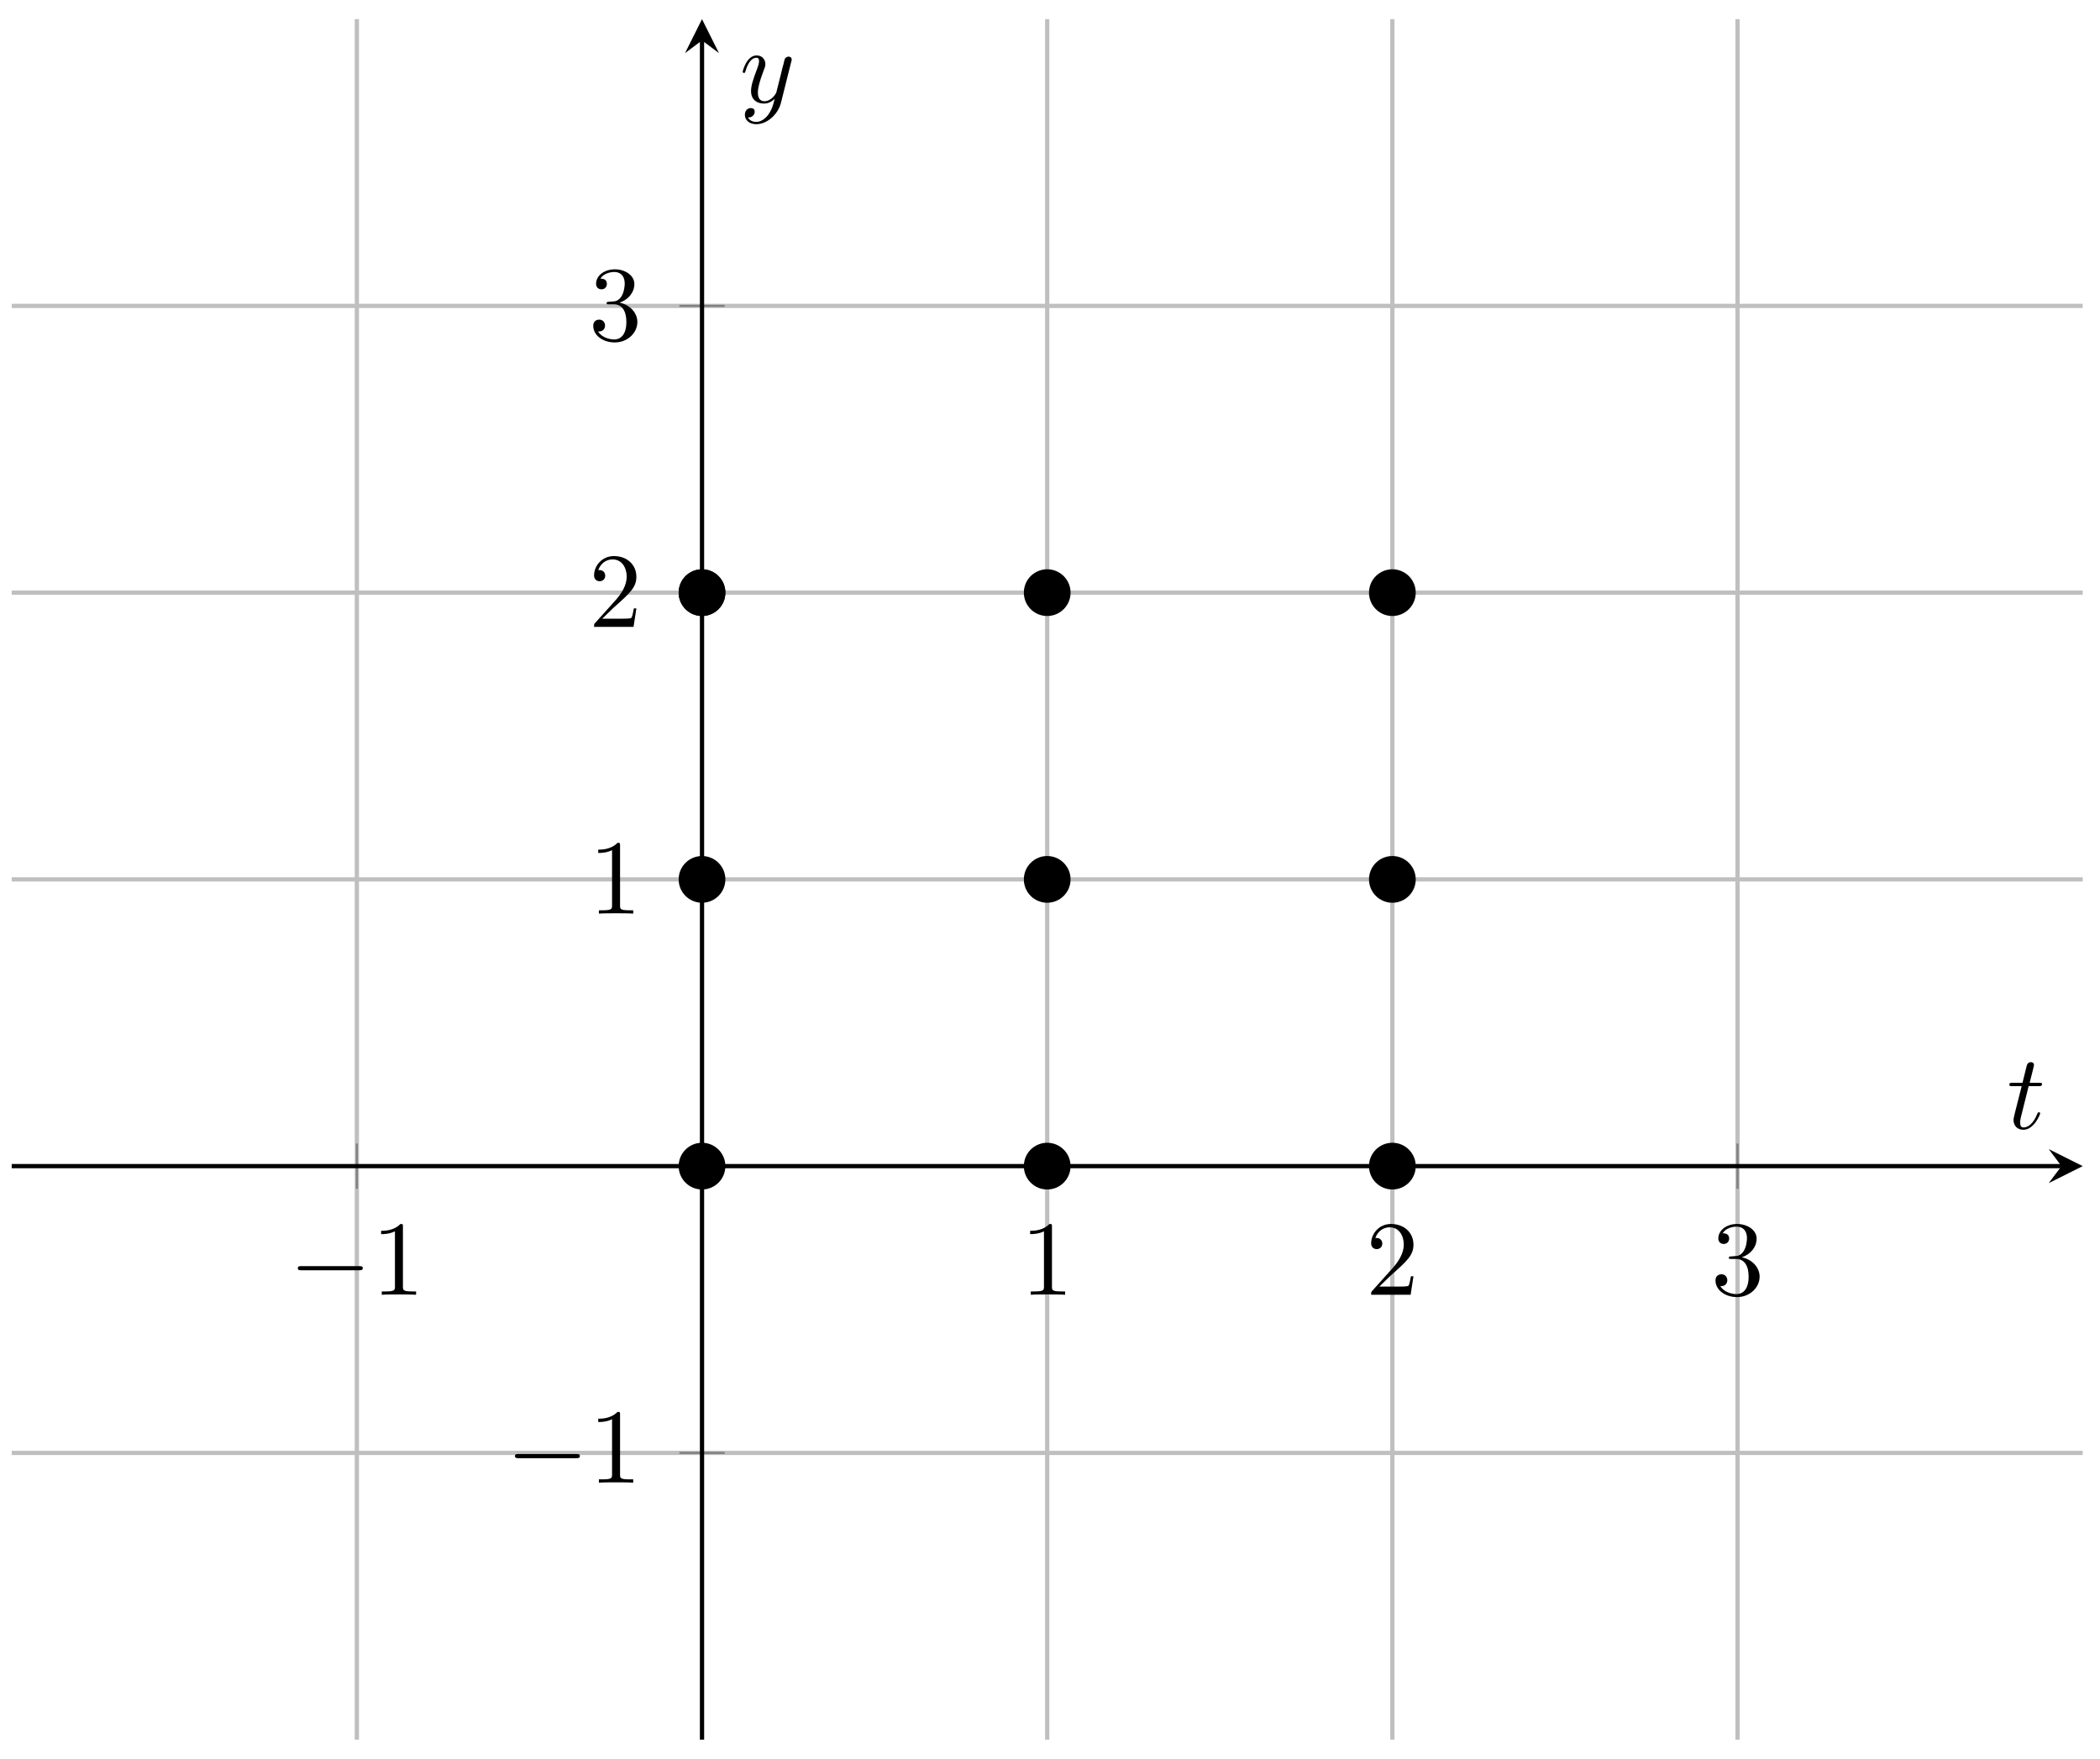
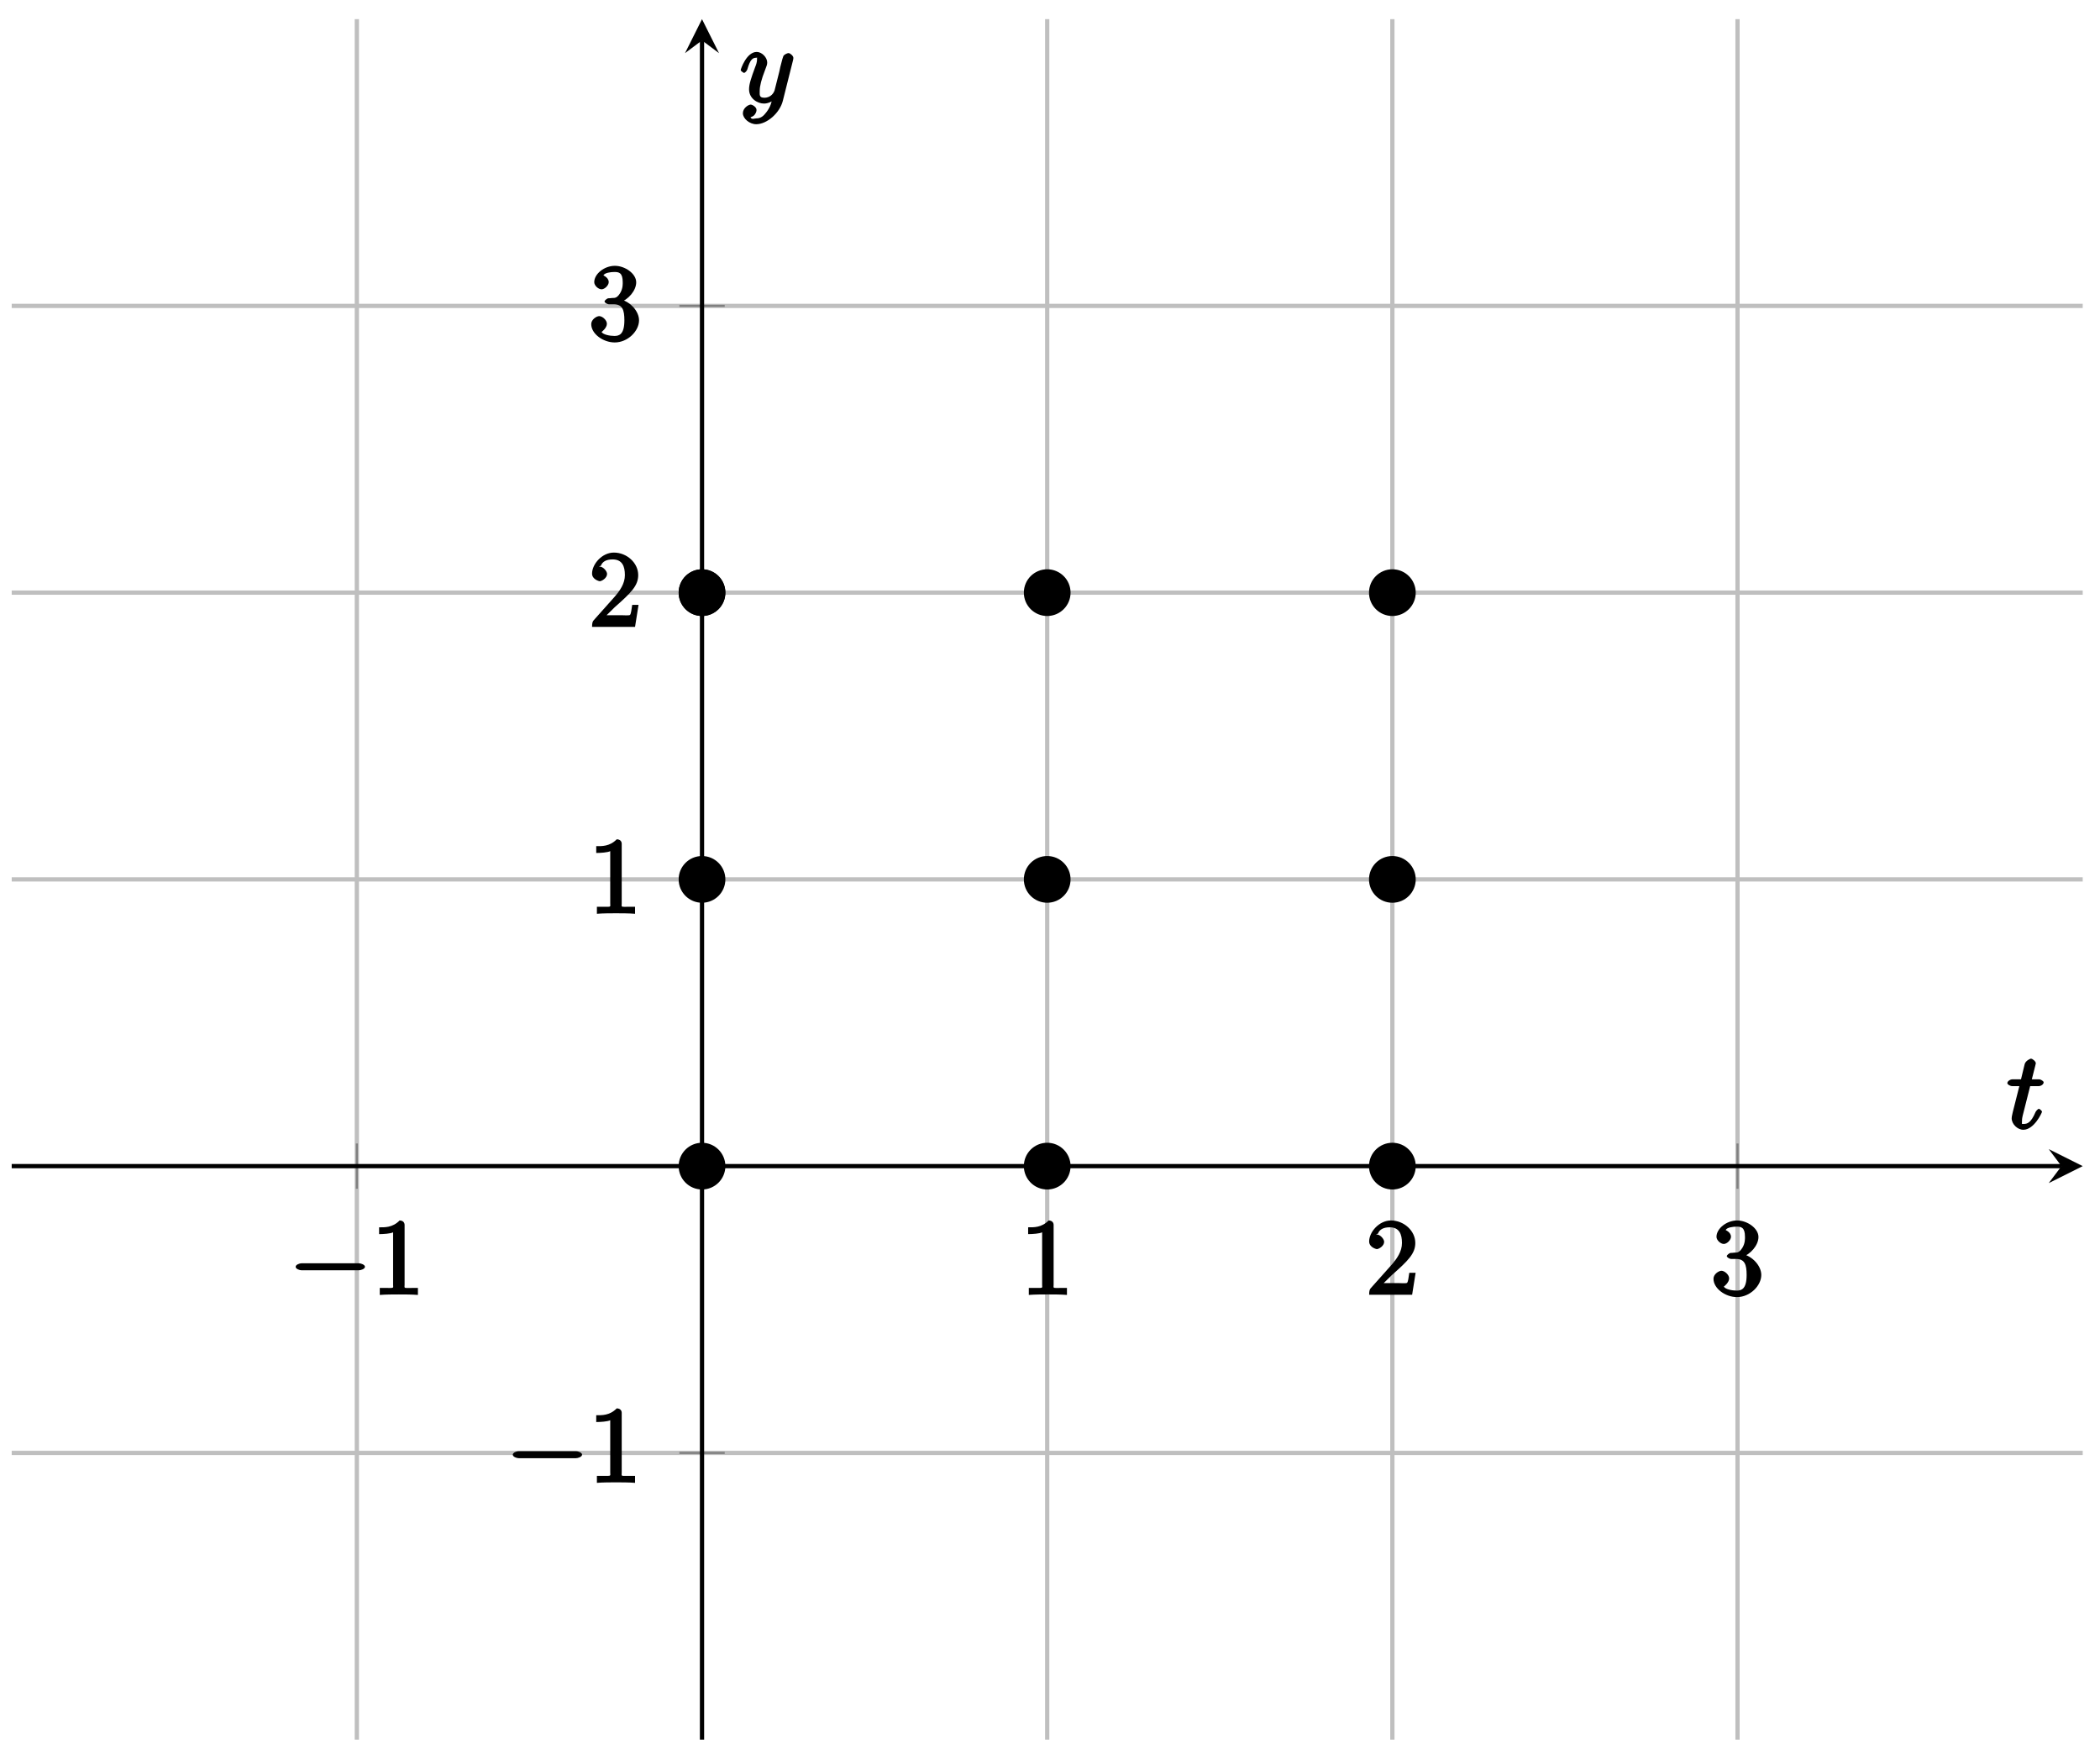
<svg xmlns="http://www.w3.org/2000/svg" xmlns:xlink="http://www.w3.org/1999/xlink" width="197pt" height="165pt" viewBox="0 0 197 165" version="1.1">
  <defs>
    <g>
      <symbol overflow="visible" id="glyph0-0">
        <path style="stroke:none;" d="" />
      </symbol>
      <symbol overflow="visible" id="glyph0-1">
-         <path style="stroke:none;" d="M 6.562 -2.297 C 6.734 -2.297 6.922 -2.297 6.922 -2.5 C 6.922 -2.688 6.734 -2.688 6.562 -2.688 L 1.172 -2.688 C 1 -2.688 0.828 -2.688 0.828 -2.5 C 0.828 -2.297 1 -2.297 1.172 -2.297 Z M 6.562 -2.297 " />
+         <path style="stroke:none;" d="M 6.562 -2.297 C 6.734 -2.297 7.125 -2.422 7.125 -2.625 C 7.125 -2.828 6.734 -2.953 6.562 -2.953 L 1.172 -2.953 C 1 -2.953 0.625 -2.828 0.625 -2.625 C 0.625 -2.422 1 -2.297 1.172 -2.297 Z M 6.562 -2.297 " />
      </symbol>
      <symbol overflow="visible" id="glyph1-0">
        <path style="stroke:none;" d="" />
      </symbol>
      <symbol overflow="visible" id="glyph1-1">
-         <path style="stroke:none;" d="M 2.938 -6.375 C 2.938 -6.625 2.938 -6.641 2.703 -6.641 C 2.078 -6 1.203 -6 0.891 -6 L 0.891 -5.688 C 1.094 -5.688 1.672 -5.688 2.188 -5.953 L 2.188 -0.781 C 2.188 -0.422 2.156 -0.312 1.266 -0.312 L 0.953 -0.312 L 0.953 0 C 1.297 -0.031 2.156 -0.031 2.562 -0.031 C 2.953 -0.031 3.828 -0.031 4.172 0 L 4.172 -0.312 L 3.859 -0.312 C 2.953 -0.312 2.938 -0.422 2.938 -0.781 Z M 2.938 -6.375 " />
+         <path style="stroke:none;" d="M 3.094 -6.547 C 3.094 -6.781 2.938 -6.969 2.625 -6.969 C 1.953 -6.281 1.203 -6.328 0.703 -6.328 L 0.703 -5.688 C 1.094 -5.688 1.797 -5.734 2.016 -5.859 L 2.016 -0.953 C 2.016 -0.594 2.156 -0.641 1.266 -0.641 L 0.766 -0.641 L 0.766 0.016 C 1.297 -0.031 2.156 -0.031 2.562 -0.031 C 2.953 -0.031 3.828 -0.031 4.344 0.016 L 4.344 -0.641 L 3.859 -0.641 C 2.953 -0.641 3.094 -0.578 3.094 -0.953 Z M 3.094 -6.547 " />
      </symbol>
      <symbol overflow="visible" id="glyph1-2">
-         <path style="stroke:none;" d="M 1.266 -0.766 L 2.328 -1.797 C 3.875 -3.172 4.469 -3.703 4.469 -4.703 C 4.469 -5.844 3.578 -6.641 2.359 -6.641 C 1.234 -6.641 0.5 -5.719 0.5 -4.828 C 0.5 -4.281 1 -4.281 1.031 -4.281 C 1.203 -4.281 1.547 -4.391 1.547 -4.812 C 1.547 -5.062 1.359 -5.328 1.016 -5.328 C 0.938 -5.328 0.922 -5.328 0.891 -5.312 C 1.109 -5.969 1.656 -6.328 2.234 -6.328 C 3.141 -6.328 3.562 -5.516 3.562 -4.703 C 3.562 -3.906 3.078 -3.125 2.516 -2.5 L 0.609 -0.375 C 0.5 -0.266 0.5 -0.234 0.5 0 L 4.203 0 L 4.469 -1.734 L 4.234 -1.734 C 4.172 -1.438 4.109 -1 4 -0.844 C 3.938 -0.766 3.281 -0.766 3.062 -0.766 Z M 1.266 -0.766 " />
+         <path style="stroke:none;" d="M 1.391 -0.812 L 2.438 -1.844 C 4 -3.219 4.641 -3.875 4.641 -4.859 C 4.641 -6 3.578 -6.969 2.359 -6.969 C 1.234 -6.969 0.312 -5.875 0.312 -5 C 0.312 -4.438 1 -4.281 1.031 -4.281 C 1.203 -4.281 1.719 -4.562 1.719 -4.969 C 1.719 -5.219 1.359 -5.656 1.016 -5.656 C 0.938 -5.656 0.922 -5.656 1.141 -5.734 C 1.281 -6.125 1.656 -6.328 2.234 -6.328 C 3.141 -6.328 3.391 -5.688 3.391 -4.859 C 3.391 -4.062 2.938 -3.406 2.391 -2.781 L 0.484 -0.641 C 0.375 -0.531 0.312 -0.406 0.312 0 L 4.344 0 L 4.672 -2.062 L 4.078 -2.062 C 4 -1.594 3.984 -1.281 3.875 -1.125 C 3.812 -1.047 3.281 -1.094 3.062 -1.094 L 1.266 -1.094 Z M 1.391 -0.812 " />
      </symbol>
      <symbol overflow="visible" id="glyph1-3">
-         <path style="stroke:none;" d="M 2.891 -3.516 C 3.703 -3.781 4.281 -4.469 4.281 -5.266 C 4.281 -6.078 3.406 -6.641 2.453 -6.641 C 1.453 -6.641 0.688 -6.047 0.688 -5.281 C 0.688 -4.953 0.906 -4.766 1.203 -4.766 C 1.5 -4.766 1.703 -4.984 1.703 -5.281 C 1.703 -5.766 1.234 -5.766 1.094 -5.766 C 1.391 -6.266 2.047 -6.391 2.406 -6.391 C 2.828 -6.391 3.375 -6.172 3.375 -5.281 C 3.375 -5.156 3.344 -4.578 3.094 -4.141 C 2.797 -3.656 2.453 -3.625 2.203 -3.625 C 2.125 -3.609 1.891 -3.594 1.812 -3.594 C 1.734 -3.578 1.672 -3.562 1.672 -3.469 C 1.672 -3.359 1.734 -3.359 1.906 -3.359 L 2.344 -3.359 C 3.156 -3.359 3.531 -2.688 3.531 -1.703 C 3.531 -0.344 2.844 -0.062 2.406 -0.062 C 1.969 -0.062 1.219 -0.234 0.875 -0.812 C 1.219 -0.766 1.531 -0.984 1.531 -1.359 C 1.531 -1.719 1.266 -1.922 0.984 -1.922 C 0.734 -1.922 0.422 -1.781 0.422 -1.344 C 0.422 -0.438 1.344 0.219 2.438 0.219 C 3.656 0.219 4.562 -0.688 4.562 -1.703 C 4.562 -2.516 3.922 -3.297 2.891 -3.516 Z M 2.891 -3.516 " />
+         <path style="stroke:none;" d="M 2.891 -3.516 C 3.703 -3.781 4.453 -4.641 4.453 -5.422 C 4.453 -6.234 3.406 -6.969 2.453 -6.969 C 1.453 -6.969 0.516 -6.203 0.516 -5.438 C 0.516 -5.109 0.906 -4.766 1.203 -4.766 C 1.5 -4.766 1.875 -5.141 1.875 -5.438 C 1.875 -5.938 1.234 -6.094 1.391 -6.094 C 1.516 -6.312 2.047 -6.391 2.406 -6.391 C 2.828 -6.391 3.188 -6.328 3.188 -5.438 C 3.188 -5.312 3.219 -4.859 2.953 -4.422 C 2.656 -3.938 2.453 -3.953 2.203 -3.953 C 2.125 -3.938 1.891 -3.922 1.812 -3.922 C 1.734 -3.906 1.484 -3.734 1.484 -3.625 C 1.484 -3.516 1.734 -3.359 1.906 -3.359 L 2.344 -3.359 C 3.156 -3.359 3.344 -2.844 3.344 -1.859 C 3.344 -0.516 2.844 -0.391 2.406 -0.391 C 1.969 -0.391 1.344 -0.516 1.203 -0.766 C 1.219 -0.766 1.703 -1.141 1.703 -1.531 C 1.703 -1.891 1.266 -2.25 0.984 -2.25 C 0.734 -2.25 0.234 -1.938 0.234 -1.5 C 0.234 -0.594 1.344 0.219 2.438 0.219 C 3.656 0.219 4.719 -0.844 4.719 -1.859 C 4.719 -2.688 3.922 -3.625 2.891 -3.844 Z M 2.891 -3.516 " />
      </symbol>
      <symbol overflow="visible" id="glyph2-0">
        <path style="stroke:none;" d="" />
      </symbol>
      <symbol overflow="visible" id="glyph2-1">
-         <path style="stroke:none;" d="M 2.047 -3.984 L 2.984 -3.984 C 3.188 -3.984 3.297 -3.984 3.297 -4.188 C 3.297 -4.297 3.188 -4.297 3.016 -4.297 L 2.141 -4.297 C 2.5 -5.719 2.547 -5.906 2.547 -5.969 C 2.547 -6.141 2.422 -6.234 2.25 -6.234 C 2.219 -6.234 1.938 -6.234 1.859 -5.875 L 1.469 -4.297 L 0.531 -4.297 C 0.328 -4.297 0.234 -4.297 0.234 -4.109 C 0.234 -3.984 0.312 -3.984 0.516 -3.984 L 1.391 -3.984 C 0.672 -1.156 0.625 -0.984 0.625 -0.812 C 0.625 -0.266 1 0.109 1.547 0.109 C 2.562 0.109 3.125 -1.344 3.125 -1.422 C 3.125 -1.531 3.047 -1.531 3.016 -1.531 C 2.922 -1.531 2.906 -1.5 2.859 -1.391 C 2.438 -0.344 1.906 -0.109 1.562 -0.109 C 1.359 -0.109 1.25 -0.234 1.25 -0.562 C 1.25 -0.812 1.281 -0.875 1.312 -1.047 Z M 2.047 -3.984 " />
+         <path style="stroke:none;" d="M 2.047 -3.984 L 2.984 -3.984 C 3.188 -3.984 3.453 -4.141 3.453 -4.344 C 3.453 -4.453 3.188 -4.625 3.016 -4.625 L 2.344 -4.625 C 2.656 -5.875 2.719 -6.078 2.719 -6.125 C 2.719 -6.297 2.422 -6.562 2.25 -6.562 C 2.219 -6.562 1.766 -6.391 1.672 -6.047 L 1.328 -4.625 L 0.531 -4.625 C 0.328 -4.625 0.047 -4.453 0.047 -4.266 C 0.047 -4.141 0.312 -3.984 0.516 -3.984 L 1.172 -3.984 C 0.484 -1.312 0.453 -1.141 0.453 -0.969 C 0.453 -0.422 1 0.109 1.547 0.109 C 2.562 0.109 3.297 -1.5 3.297 -1.578 C 3.297 -1.688 3.047 -1.859 3.016 -1.859 C 2.922 -1.859 2.734 -1.656 2.688 -1.547 C 2.25 -0.516 1.906 -0.438 1.562 -0.438 C 1.359 -0.438 1.422 -0.406 1.422 -0.734 C 1.422 -0.969 1.453 -1.031 1.484 -1.203 L 2.188 -3.984 Z M 2.047 -3.984 " />
      </symbol>
      <symbol overflow="visible" id="glyph2-2">
-         <path style="stroke:none;" d="M 4.844 -3.797 C 4.891 -3.938 4.891 -3.953 4.891 -4.031 C 4.891 -4.203 4.75 -4.297 4.594 -4.297 C 4.5 -4.297 4.344 -4.234 4.25 -4.094 C 4.234 -4.031 4.141 -3.734 4.109 -3.547 C 4.031 -3.297 3.969 -3.016 3.906 -2.75 L 3.453 -0.953 C 3.422 -0.812 2.984 -0.109 2.328 -0.109 C 1.828 -0.109 1.719 -0.547 1.719 -0.922 C 1.719 -1.375 1.891 -2 2.219 -2.875 C 2.375 -3.281 2.422 -3.391 2.422 -3.594 C 2.422 -4.031 2.109 -4.406 1.609 -4.406 C 0.656 -4.406 0.297 -2.953 0.297 -2.875 C 0.297 -2.766 0.391 -2.766 0.406 -2.766 C 0.516 -2.766 0.516 -2.797 0.562 -2.953 C 0.844 -3.891 1.234 -4.188 1.578 -4.188 C 1.656 -4.188 1.828 -4.188 1.828 -3.875 C 1.828 -3.625 1.719 -3.359 1.656 -3.172 C 1.25 -2.109 1.078 -1.547 1.078 -1.078 C 1.078 -0.188 1.703 0.109 2.297 0.109 C 2.688 0.109 3.016 -0.062 3.297 -0.344 C 3.172 0.172 3.047 0.672 2.656 1.203 C 2.391 1.531 2.016 1.828 1.562 1.828 C 1.422 1.828 0.969 1.797 0.797 1.406 C 0.953 1.406 1.094 1.406 1.219 1.281 C 1.328 1.203 1.422 1.062 1.422 0.875 C 1.422 0.562 1.156 0.531 1.062 0.531 C 0.828 0.531 0.5 0.688 0.5 1.172 C 0.5 1.672 0.938 2.047 1.562 2.047 C 2.578 2.047 3.609 1.141 3.891 0.016 Z M 4.844 -3.797 " />
+         <path style="stroke:none;" d="M 5.016 -3.953 C 5.047 -4.094 5.047 -4.109 5.047 -4.188 C 5.047 -4.359 4.75 -4.625 4.594 -4.625 C 4.5 -4.625 4.203 -4.516 4.109 -4.344 C 4.047 -4.203 3.969 -3.891 3.922 -3.703 C 3.859 -3.453 3.781 -3.188 3.734 -2.906 L 3.281 -1.109 C 3.234 -0.969 2.984 -0.438 2.328 -0.438 C 1.828 -0.438 1.891 -0.703 1.891 -1.078 C 1.891 -1.531 2.047 -2.156 2.391 -3.031 C 2.547 -3.438 2.594 -3.547 2.594 -3.75 C 2.594 -4.203 2.109 -4.734 1.609 -4.734 C 0.656 -4.734 0.109 -3.125 0.109 -3.031 C 0.109 -2.938 0.391 -2.766 0.406 -2.766 C 0.516 -2.766 0.688 -2.953 0.734 -3.109 C 1 -4.047 1.234 -4.188 1.578 -4.188 C 1.656 -4.188 1.641 -4.344 1.641 -4.031 C 1.641 -3.781 1.547 -3.516 1.469 -3.328 C 1.078 -2.266 0.891 -1.703 0.891 -1.234 C 0.891 -0.344 1.703 0.109 2.297 0.109 C 2.688 0.109 3.141 -0.109 3.422 -0.391 L 3.125 -0.5 C 2.984 0.016 2.922 0.391 2.516 0.922 C 2.266 1.25 2.016 1.5 1.562 1.5 C 1.422 1.5 1.141 1.641 1.031 1.406 C 0.953 1.406 1.203 1.359 1.344 1.234 C 1.453 1.141 1.594 0.906 1.594 0.719 C 1.594 0.406 1.156 0.203 1.062 0.203 C 0.828 0.203 0.312 0.531 0.312 1.016 C 0.312 1.516 0.938 2.047 1.562 2.047 C 2.578 2.047 3.781 0.984 4.062 -0.156 Z M 5.016 -3.953 " />
      </symbol>
    </g>
  </defs>
  <g id="surface1">
    <path style="fill:none;stroke-width:0.399;stroke-linecap:butt;stroke-linejoin:miter;stroke:rgb(75%,75%,75%);stroke-opacity:1;stroke-miterlimit:10;" d="M 32.379 -0.001 L 32.379 161.39 M 97.137 -0.001 L 97.137 161.39 M 129.515 -0.001 L 129.515 161.39 M 161.892 -0.001 L 161.892 161.39 " transform="matrix(1.00005,0,0,-1.00002,1.096155,163.1899)" />
    <path style="fill:none;stroke-width:0.399;stroke-linecap:butt;stroke-linejoin:miter;stroke:rgb(75%,75%,75%);stroke-opacity:1;stroke-miterlimit:10;" d="M 0.002 26.896 L 194.273 26.896 M 0.002 80.696 L 194.273 80.696 M 0.002 107.594 L 194.273 107.594 M 0.002 134.492 L 194.273 134.492 " transform="matrix(1.00005,0,0,-1.00002,1.096155,163.1899)" />
    <path style="fill:none;stroke-width:0.199;stroke-linecap:butt;stroke-linejoin:miter;stroke:rgb(50%,50%,50%);stroke-opacity:1;stroke-miterlimit:10;" d="M 32.379 51.669 L 32.379 55.923 M 97.137 51.669 L 97.137 55.923 M 129.515 51.669 L 129.515 55.923 M 161.892 51.669 L 161.892 55.923 " transform="matrix(1.00005,0,0,-1.00002,1.096155,163.1899)" />
    <path style="fill:none;stroke-width:0.199;stroke-linecap:butt;stroke-linejoin:miter;stroke:rgb(50%,50%,50%);stroke-opacity:1;stroke-miterlimit:10;" d="M 62.631 26.896 L 66.885 26.896 M 62.631 80.696 L 66.885 80.696 M 62.631 107.594 L 66.885 107.594 M 62.631 134.492 L 66.885 134.492 " transform="matrix(1.00005,0,0,-1.00002,1.096155,163.1899)" />
    <path style="fill:none;stroke-width:0.399;stroke-linecap:butt;stroke-linejoin:miter;stroke:rgb(0%,0%,0%);stroke-opacity:1;stroke-miterlimit:10;" d="M 0.002 53.798 L 192.281 53.798 " transform="matrix(1.00005,0,0,-1.00002,1.096155,163.1899)" />
    <path style=" stroke:none;fill-rule:nonzero;fill:rgb(0%,0%,0%);fill-opacity:1;" d="M 195.379 109.391 L 192.191 107.797 L 193.387 109.391 L 192.191 110.984 " />
    <path style="fill:none;stroke-width:0.399;stroke-linecap:butt;stroke-linejoin:miter;stroke:rgb(0%,0%,0%);stroke-opacity:1;stroke-miterlimit:10;" d="M 64.756 -0.001 L 64.756 159.398 " transform="matrix(1.00005,0,0,-1.00002,1.096155,163.1899)" />
    <path style=" stroke:none;fill-rule:nonzero;fill:rgb(0%,0%,0%);fill-opacity:1;" d="M 65.855 1.797 L 64.262 4.984 L 65.855 3.789 L 67.449 4.984 " />
    <g style="fill:rgb(0%,0%,0%);fill-opacity:1;">
      <use xlink:href="#glyph0-1" x="27.111" y="121.459" />
    </g>
    <g style="fill:rgb(0%,0%,0%);fill-opacity:1;">
      <use xlink:href="#glyph1-1" x="34.861" y="121.459" />
    </g>
    <g style="fill:rgb(0%,0%,0%);fill-opacity:1;">
      <use xlink:href="#glyph1-1" x="95.746" y="121.458" />
    </g>
    <g style="fill:rgb(0%,0%,0%);fill-opacity:1;">
      <use xlink:href="#glyph1-2" x="128.127" y="121.458" />
    </g>
    <g style="fill:rgb(0%,0%,0%);fill-opacity:1;">
      <use xlink:href="#glyph1-3" x="160.507" y="121.458" />
    </g>
    <g style="fill:rgb(0%,0%,0%);fill-opacity:1;">
      <use xlink:href="#glyph0-1" x="47.479" y="139.086" />
    </g>
    <g style="fill:rgb(0%,0%,0%);fill-opacity:1;">
      <use xlink:href="#glyph1-1" x="55.229" y="139.086" />
    </g>
    <g style="fill:rgb(0%,0%,0%);fill-opacity:1;">
      <use xlink:href="#glyph1-1" x="55.229" y="85.703" />
    </g>
    <g style="fill:rgb(0%,0%,0%);fill-opacity:1;">
      <use xlink:href="#glyph1-2" x="55.229" y="58.805" />
    </g>
    <g style="fill:rgb(0%,0%,0%);fill-opacity:1;">
      <use xlink:href="#glyph1-3" x="55.229" y="31.905" />
    </g>
    <path style="fill-rule:nonzero;fill:rgb(0%,0%,0%);fill-opacity:1;stroke-width:0.399;stroke-linecap:butt;stroke-linejoin:miter;stroke:rgb(0%,0%,0%);stroke-opacity:1;stroke-miterlimit:10;" d="M 99.129 80.696 C 99.129 81.794 98.235 82.688 97.137 82.688 C 96.036 82.688 95.145 81.794 95.145 80.696 C 95.145 79.595 96.036 78.704 97.137 78.704 C 98.235 78.704 99.129 79.595 99.129 80.696 Z M 99.129 80.696 " transform="matrix(1.00005,0,0,-1.00002,1.096155,163.1899)" />
    <path style="fill-rule:nonzero;fill:rgb(0%,0%,0%);fill-opacity:1;stroke-width:0.399;stroke-linecap:butt;stroke-linejoin:miter;stroke:rgb(0%,0%,0%);stroke-opacity:1;stroke-miterlimit:10;" d="M 66.748 107.594 C 66.748 108.696 65.858 109.586 64.756 109.586 C 63.658 109.586 62.764 108.696 62.764 107.594 C 62.764 106.493 63.658 105.602 64.756 105.602 C 65.858 105.602 66.748 106.493 66.748 107.594 Z M 66.748 107.594 " transform="matrix(1.00005,0,0,-1.00002,1.096155,163.1899)" />
    <path style="fill-rule:nonzero;fill:rgb(0%,0%,0%);fill-opacity:1;stroke-width:0.399;stroke-linecap:butt;stroke-linejoin:miter;stroke:rgb(0%,0%,0%);stroke-opacity:1;stroke-miterlimit:10;" d="M 131.507 107.594 C 131.507 108.696 130.616 109.586 129.515 109.586 C 128.413 109.586 127.522 108.696 127.522 107.594 C 127.522 106.493 128.413 105.602 129.515 105.602 C 130.616 105.602 131.507 106.493 131.507 107.594 Z M 131.507 107.594 " transform="matrix(1.00005,0,0,-1.00002,1.096155,163.1899)" />
    <path style="fill-rule:nonzero;fill:rgb(0%,0%,0%);fill-opacity:1;stroke-width:0.399;stroke-linecap:butt;stroke-linejoin:miter;stroke:rgb(0%,0%,0%);stroke-opacity:1;stroke-miterlimit:10;" d="M 131.507 80.696 C 131.507 81.794 130.616 82.688 129.515 82.688 C 128.413 82.688 127.522 81.794 127.522 80.696 C 127.522 79.595 128.413 78.704 129.515 78.704 C 130.616 78.704 131.507 79.595 131.507 80.696 Z M 131.507 80.696 " transform="matrix(1.00005,0,0,-1.00002,1.096155,163.1899)" />
    <path style="fill-rule:nonzero;fill:rgb(0%,0%,0%);fill-opacity:1;stroke-width:0.399;stroke-linecap:butt;stroke-linejoin:miter;stroke:rgb(0%,0%,0%);stroke-opacity:1;stroke-miterlimit:10;" d="M 66.748 53.798 C 66.748 54.896 65.858 55.79 64.756 55.79 C 63.658 55.79 62.764 54.896 62.764 53.798 C 62.764 52.697 63.658 51.806 64.756 51.806 C 65.858 51.806 66.748 52.697 66.748 53.798 Z M 66.748 53.798 " transform="matrix(1.00005,0,0,-1.00002,1.096155,163.1899)" />
    <path style="fill-rule:nonzero;fill:rgb(0%,0%,0%);fill-opacity:1;stroke-width:0.399;stroke-linecap:butt;stroke-linejoin:miter;stroke:rgb(0%,0%,0%);stroke-opacity:1;stroke-miterlimit:10;" d="M 66.748 80.696 C 66.748 81.794 65.858 82.688 64.756 82.688 C 63.658 82.688 62.764 81.794 62.764 80.696 C 62.764 79.595 63.658 78.704 64.756 78.704 C 65.858 78.704 66.748 79.595 66.748 80.696 Z M 66.748 80.696 " transform="matrix(1.00005,0,0,-1.00002,1.096155,163.1899)" />
    <path style="fill-rule:nonzero;fill:rgb(0%,0%,0%);fill-opacity:1;stroke-width:0.399;stroke-linecap:butt;stroke-linejoin:miter;stroke:rgb(0%,0%,0%);stroke-opacity:1;stroke-miterlimit:10;" d="M 66.748 107.594 C 66.748 108.696 65.858 109.586 64.756 109.586 C 63.658 109.586 62.764 108.696 62.764 107.594 C 62.764 106.493 63.658 105.602 64.756 105.602 C 65.858 105.602 66.748 106.493 66.748 107.594 Z M 66.748 107.594 " transform="matrix(1.00005,0,0,-1.00002,1.096155,163.1899)" />
    <path style="fill-rule:nonzero;fill:rgb(0%,0%,0%);fill-opacity:1;stroke-width:0.399;stroke-linecap:butt;stroke-linejoin:miter;stroke:rgb(0%,0%,0%);stroke-opacity:1;stroke-miterlimit:10;" d="M 99.129 107.594 C 99.129 108.696 98.235 109.586 97.137 109.586 C 96.036 109.586 95.145 108.696 95.145 107.594 C 95.145 106.493 96.036 105.602 97.137 105.602 C 98.235 105.602 99.129 106.493 99.129 107.594 Z M 99.129 107.594 " transform="matrix(1.00005,0,0,-1.00002,1.096155,163.1899)" />
    <path style="fill-rule:nonzero;fill:rgb(0%,0%,0%);fill-opacity:1;stroke-width:0.399;stroke-linecap:butt;stroke-linejoin:miter;stroke:rgb(0%,0%,0%);stroke-opacity:1;stroke-miterlimit:10;" d="M 99.129 53.798 C 99.129 54.896 98.235 55.79 97.137 55.79 C 96.036 55.79 95.145 54.896 95.145 53.798 C 95.145 52.697 96.036 51.806 97.137 51.806 C 98.235 51.806 99.129 52.697 99.129 53.798 Z M 99.129 53.798 " transform="matrix(1.00005,0,0,-1.00002,1.096155,163.1899)" />
    <path style="fill-rule:nonzero;fill:rgb(0%,0%,0%);fill-opacity:1;stroke-width:0.399;stroke-linecap:butt;stroke-linejoin:miter;stroke:rgb(0%,0%,0%);stroke-opacity:1;stroke-miterlimit:10;" d="M 131.507 53.798 C 131.507 54.896 130.616 55.79 129.515 55.79 C 128.413 55.79 127.522 54.896 127.522 53.798 C 127.522 52.697 128.413 51.806 129.515 51.806 C 130.616 51.806 131.507 52.697 131.507 53.798 Z M 131.507 53.798 " transform="matrix(1.00005,0,0,-1.00002,1.096155,163.1899)" />
    <g style="fill:rgb(0%,0%,0%);fill-opacity:1;">
      <use xlink:href="#glyph2-1" x="188.261" y="105.872" />
    </g>
    <g style="fill:rgb(0%,0%,0%);fill-opacity:1;">
      <use xlink:href="#glyph2-2" x="69.377" y="9.606" />
    </g>
  </g>
</svg>
